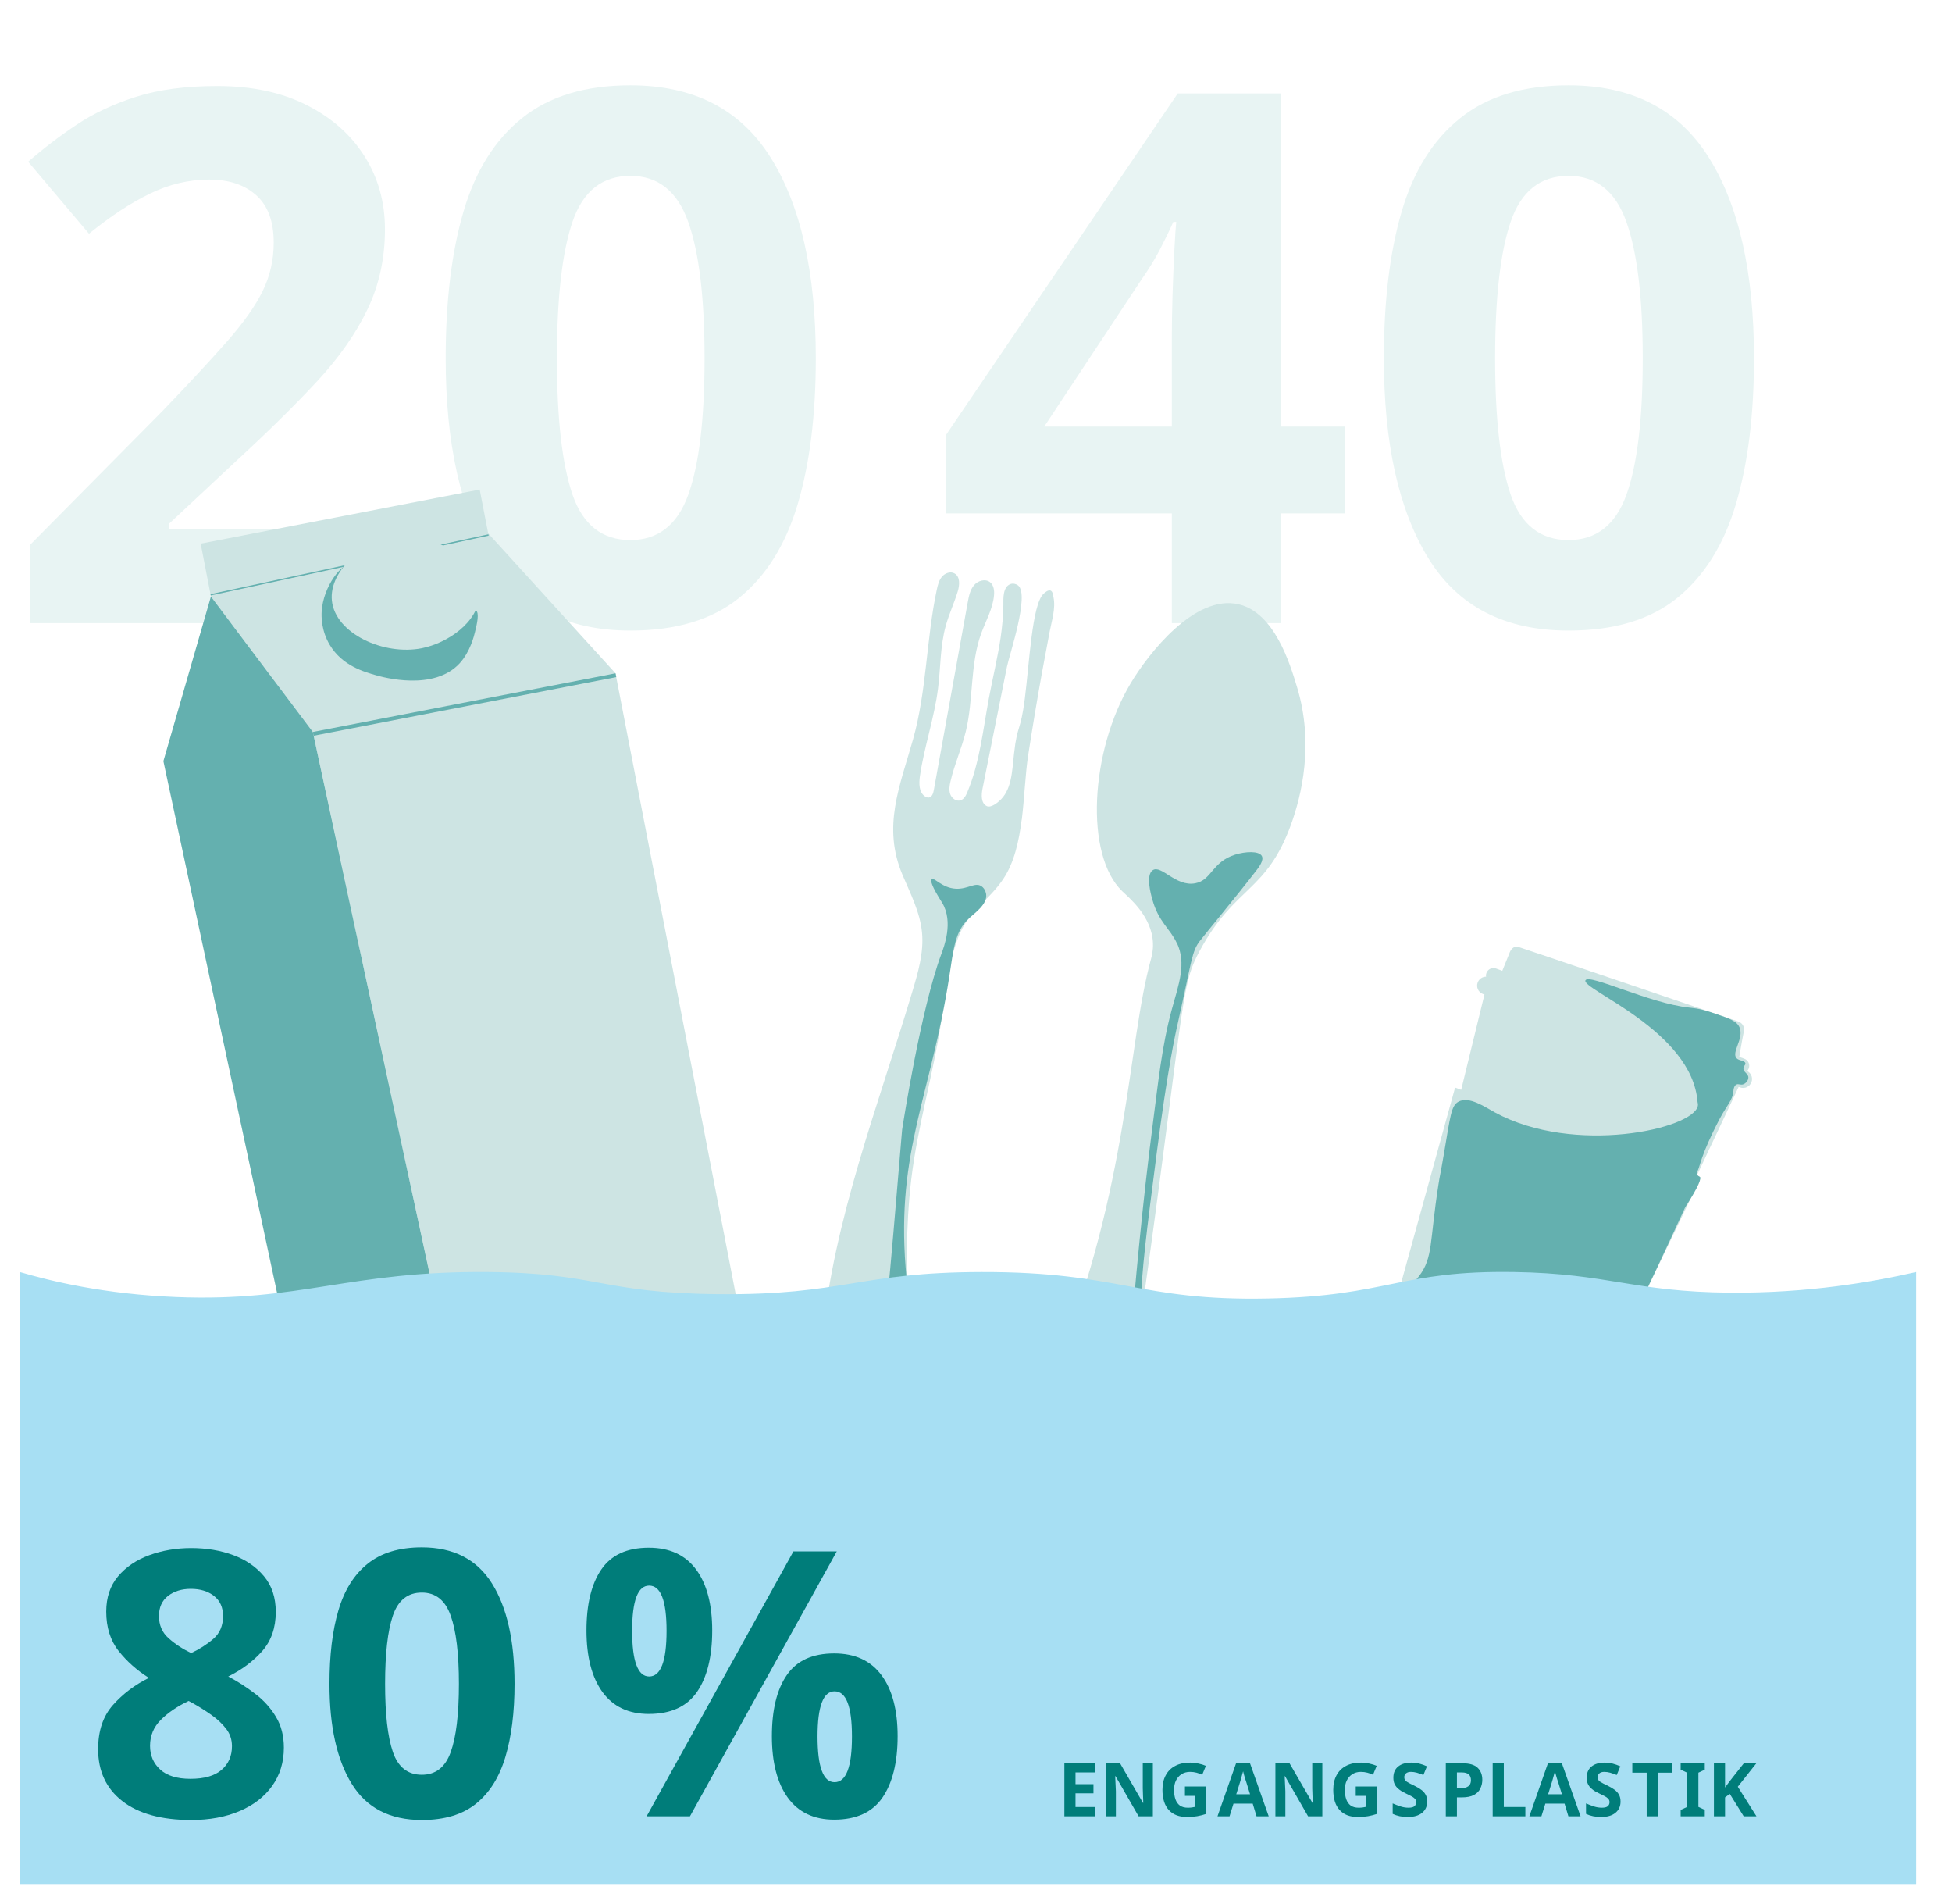
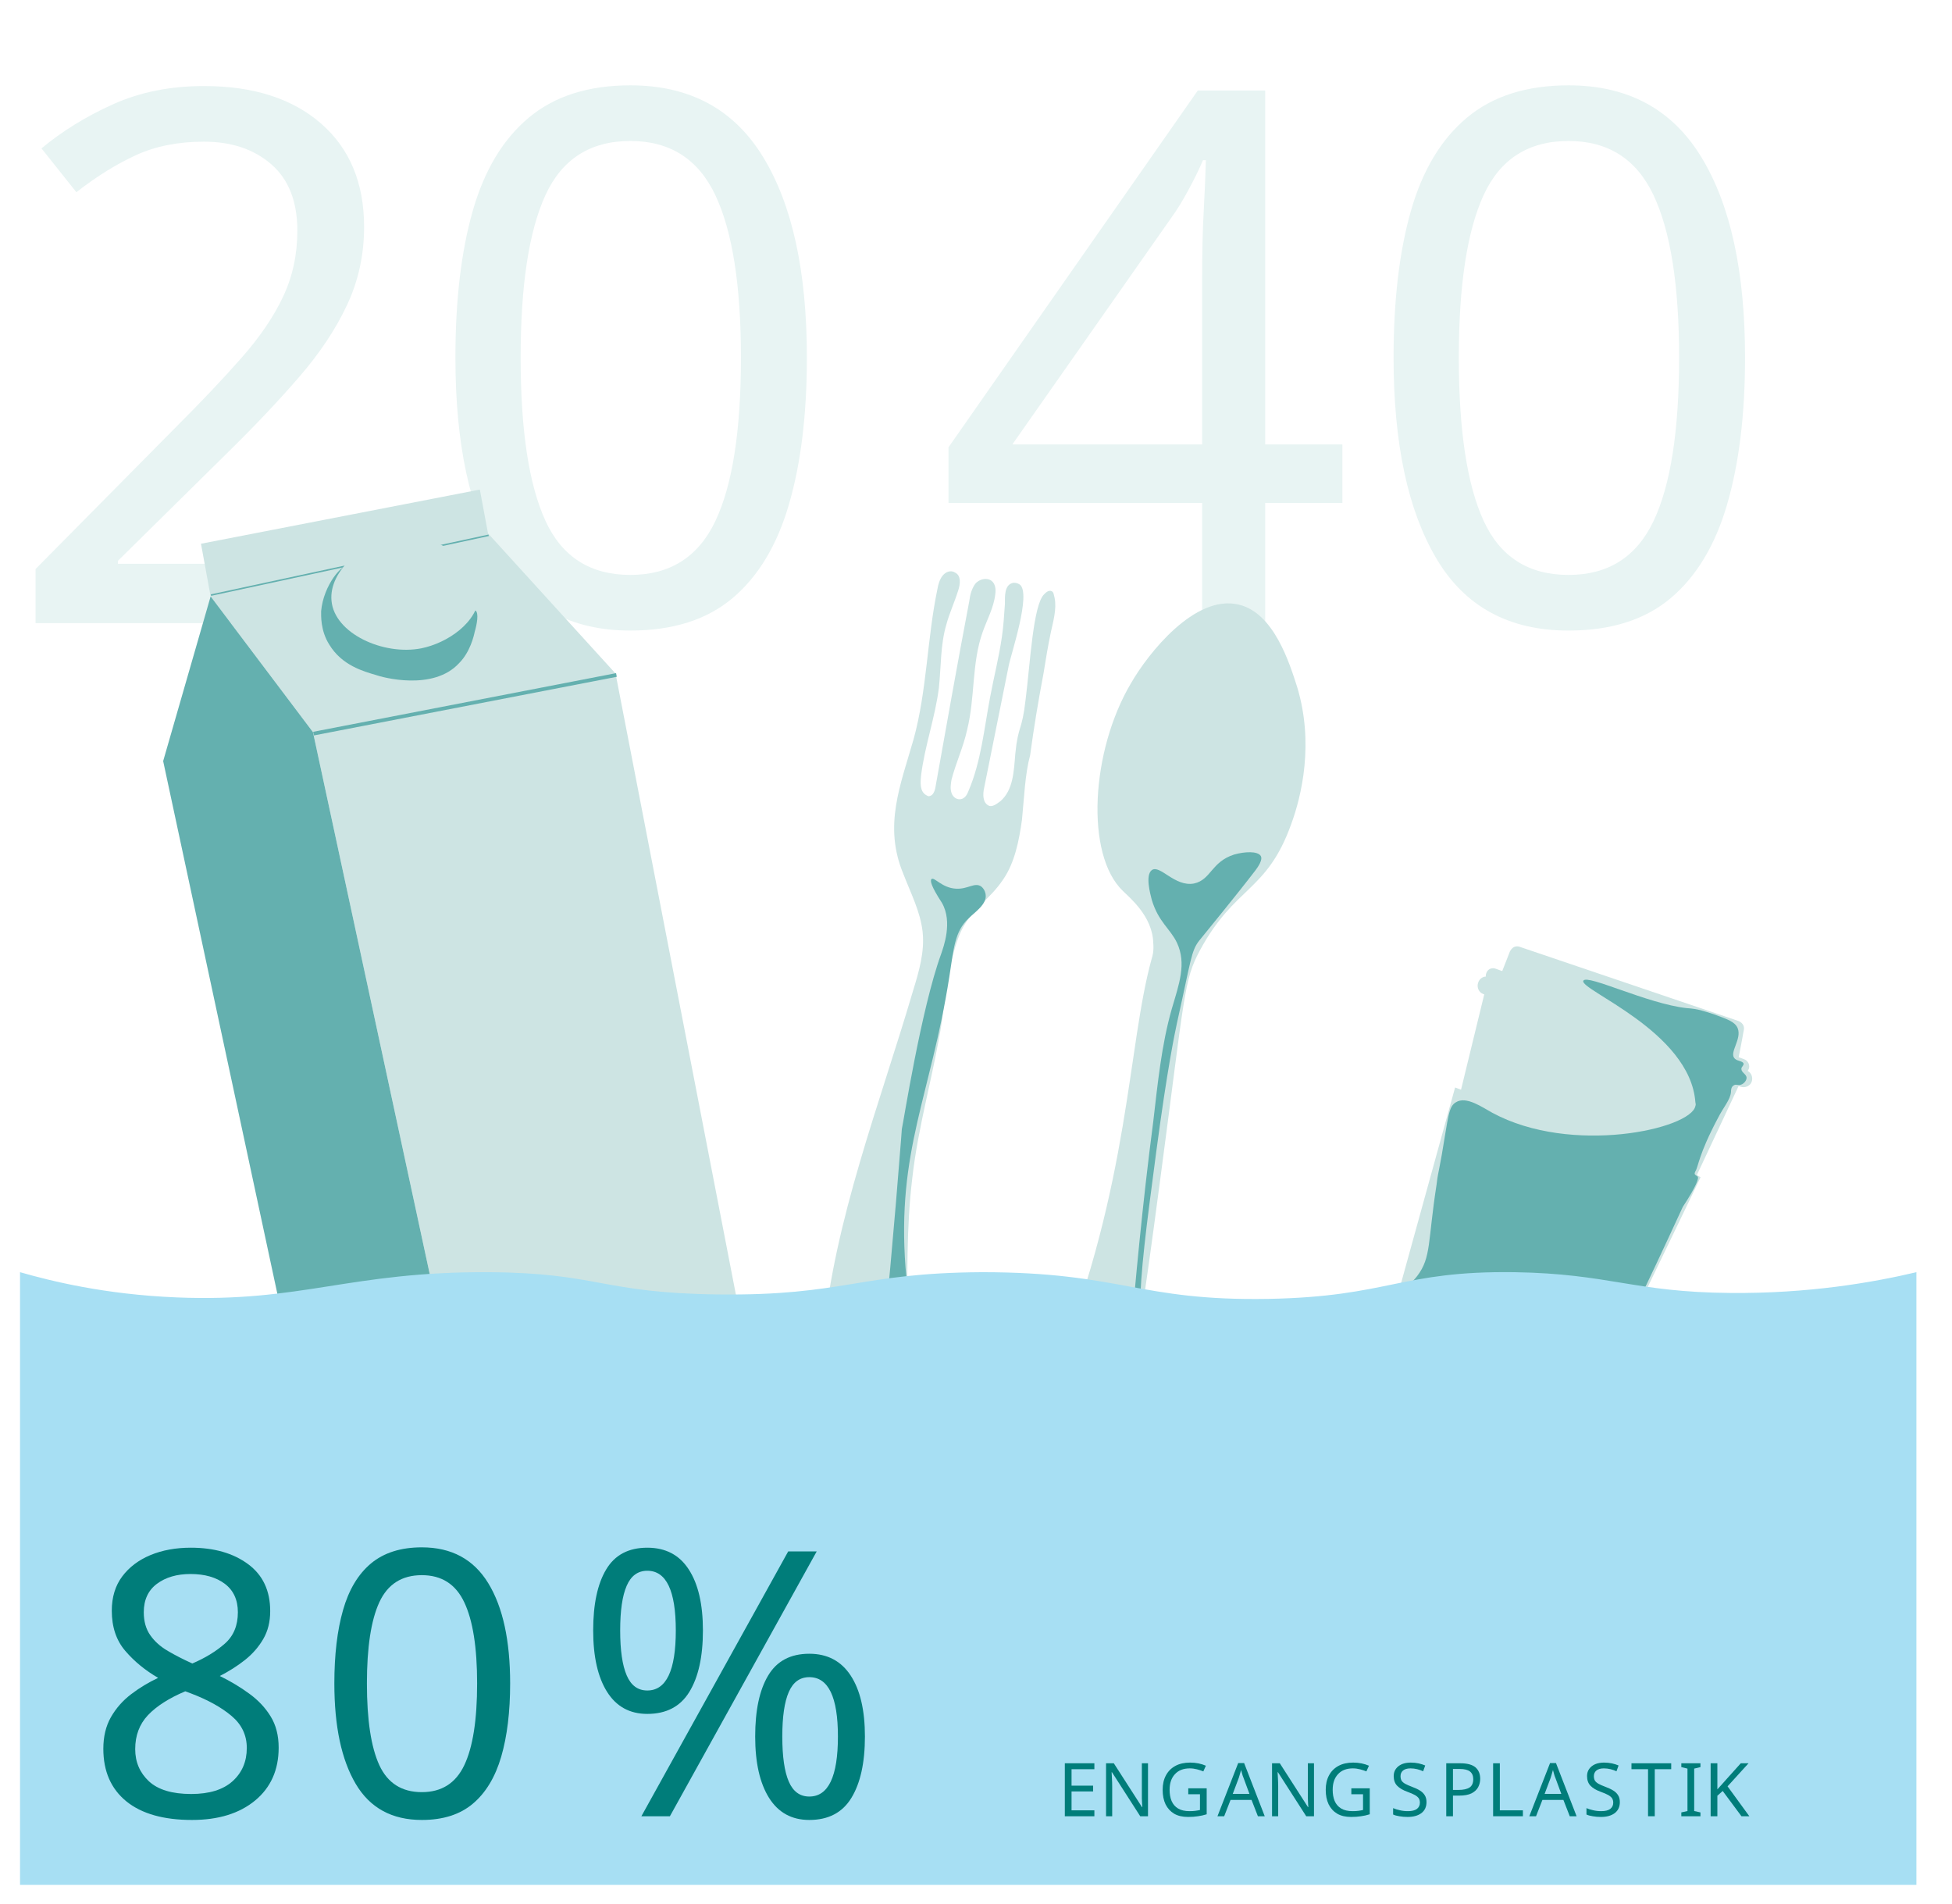
- <svg xmlns="http://www.w3.org/2000/svg" id="Layer_1" width="92.85mm" height="90.54mm" viewBox="0 0 263.2 256.64">
-   <defs>
-     <style>.cls-1{font-size:50px;}.cls-1,.cls-2{fill:#007d7a;}.cls-1,.cls-2,.cls-3{font-family:Campton-BoldDEMO, Campton;font-weight:700;}.cls-4{letter-spacing:-.02em;}.cls-5{letter-spacing:0em;}.cls-2{font-size:10px;}.cls-6{letter-spacing:-.03em;}.cls-7{letter-spacing:0em;}.cls-8{letter-spacing:-.02em;}.cls-3{fill:#e8f4f3;font-size:100px;}.cls-9{letter-spacing:0em;}.cls-10{letter-spacing:-.04em;}.cls-11{fill:#a7dff3;}.cls-11,.cls-12,.cls-13{stroke-width:0px;}.cls-12{fill:#cde4e3;}.cls-13{fill:#64b0af;}.cls-14{letter-spacing:0em;}</style>
-   </defs>
-   <text class="cls-3" transform="translate(0 84)">
-     <tspan class="cls-9" x="0" y="0">2</tspan>
-     <tspan class="cls-8" x="56.5" y="0">0</tspan>
-     <tspan x="125.8" y="0">40</tspan>
-   </text>
-   <polygon class="cls-12" points="42.18 98.66 28.44 80.41 27.06 73.28 64.68 65.99 65.82 71.89 82.99 90.76 103.58 197.08 66.39 210.99 42.18 98.66" />
-   <polygon class="cls-13" points="22.03 102.6 28.44 80.41 42.18 98.66 66.39 210.99 43.96 205.16 22.03 102.6" />
-   <path class="cls-12" d="m137.76,110.47c-.37,2.95-1.01,5.81-2.48,8.01-1.94,2.91-4.67,4.32-6.02,7.74-1.45,3.66-1.76,7.65-2.35,11.51-1.08,7.11-3.17,14.04-4.03,21.17-1.6,13.26.62,27.01-2.34,40.12-.62,2.77-2.24,5.6-4.95,6.45-2.33.73-4.88-.19-6.86-1.61-1.86-1.33-3.43-3.14-4.16-5.3-.73-2.16-.55-4.69.75-6.56.94-1.35,2.37-2.28,3.36-3.59,1.7-2.23,1.91-5.21,2.18-8,1.52-15.95,7.58-31.45,12.15-46.72.78-2.6,1.57-5.29,1.31-7.99-.26-2.74-1.57-5.25-2.64-7.79-2.73-6.49-.37-11.87,1.43-18.24,1.85-6.56,1.78-13.51,3.2-20.17.13-.62.29-1.27.7-1.76.41-.49,1.15-.76,1.7-.44.76.43.69,1.54.44,2.38-.47,1.57-1.18,3.07-1.62,4.65-.77,2.75-.69,5.65-1.05,8.48-.5,3.99-1.86,7.82-2.44,11.8-.14.99-.15,2.2.69,2.75.15.1.33.17.51.15.43-.06.6-.58.67-1,1.53-8.45,3.05-16.9,4.58-25.34.15-.81.31-1.65.84-2.28s1.54-.92,2.18-.4c.49.4.58,1.13.52,1.76-.16,1.81-1.11,3.44-1.73,5.14-1.52,4.19-1.02,8.85-2.07,13.19-.55,2.28-1.53,4.43-2.06,6.71-.14.58-.24,1.21-.04,1.77s.83,1.02,1.4.82c.46-.15.71-.64.9-1.09,1.67-3.99,2.11-8.38,2.9-12.63.51-2.74,1.18-5.45,1.59-8.2.21-1.45.35-2.92.37-4.39,0-.86-.1-2.48.98-2.85.33-.11.73-.02,1,.19,1.6,1.25-1.18,9.36-1.5,10.98-1.1,5.47-2.19,10.94-3.29,16.41-.17.86-.22,1.98.57,2.36.58.27,1.44-.47,1.64-.64,1.72-1.47,1.76-3.91,2.04-6.45.44-3.97.88-2.91,1.45-7.38.61-4.75.98-12.72,2.52-14.14.16-.15.62-.58.96-.44.3.12.33.64.39.91.31,1.49-.24,3.17-.52,4.63-.36,1.87-.71,3.74-1.05,5.61-.66,3.66-1.27,7.32-1.84,11-.4,2.62-.5,5.73-.87,8.75Z" />
-   <path class="cls-13" d="m130.64,123.8c.83-.76,2.5-1.9,2.33-3.24,0-.08-.1-.73-.62-1.09-.88-.6-1.83.41-3.45.33-1.88-.09-2.92-1.57-3.26-1.27-.2.17-.06.87,1.4,3.17,0,0,0,0,0,0,1.55,2.57.24,5.96-.13,6.95-2.75,7.42-5.14,22.76-5.27,23.63-.03.21,0,.05-.85,10.04-.38,4.56-1,11.8-1.9,20.41-1.25,12.01-1.73,13.83-3.3,16.06-1.74,2.47-4.29,4.64-3.58,6.06.5,1,2.41,1.23,3.82.86.66-.17,3.1-.97,5.3-7.12,1.82-5.1,1.93-9.55,1.89-13.41-.08-6.86-.65-10.98-.91-14.32-1.24-15.76,3.41-23.2,5.89-39.23.58-3.74.75-6.07,2.65-7.83Z" />
-   <path class="cls-12" d="m167.02,81.46c4.83,1.14,6.91,7.99,7.86,11.14,2.33,7.65.6,14.66-.8,18.53-3.34,9.22-7.59,8.26-12.32,17.05-2.19,4.06-2.04,5.68-5.41,31.19-2.41,18.19-2.46,17.17-2.48,19.02-.14,10.51,1.82,16.93-1.57,26.21-2.48,6.81-5.03,7.44-5.65,7.56-3.42.65-7.42-3.33-9.01-7.11-2.42-5.76.84-10.85,4.81-20.83,9.89-24.88,9.5-43.11,12.76-55,.07-.26.29-1.04.25-2.07-.12-3.61-3.22-6.12-4.13-7-5.1-4.9-4.34-18.88,1.11-28.02,2.4-4.03,8.67-12.06,14.57-10.67Z" />
-   <path class="cls-13" d="m158.7,127.14c1.28,2.77.26,5.46-.69,8.9-1.36,4.95-1.87,10.11-2.54,15.21-1.49,11.44-2.47,22.65-2.96,28.59-.46,5.66-1.8,11.23-2.26,16.88,0,0-.87,10.68-4.26,11.78-.08.03-.27.08-.53.18-.25.1-.91.37-1.94,1.14-.61.46-.92.69-.92.83-.02.7,2.25,1.83,4.04,1.51.81-.15,2.73-.8,4.75-6.13,2.07-5.45,2.1-10.15,2.12-13.17.06-7,.2-13.67.26-16.16.14-5.38.83-10.68,2.2-21.29,1.46-11.27,2.49-15.97,2.83-17.44,1.91-8.5,1.88-9.71,2.99-11.14.78-1.01,4.99-6.09,7.62-9.5.33-.43,1.04-1.37.73-1.94-.39-.72-2.25-.61-3.61-.18-3.13.98-3.14,3.45-5.38,3.86-2.63.49-4.58-2.56-5.73-1.76-.95.67-.25,3.22-.04,3.96.84,3.02,2.39,3.9,3.3,5.87Z" />
-   <path class="cls-12" d="m202.39,131.29l1.12-2.76s.33-1.15,1.26-.87,29.5,10,29.5,10c0,0,1.1.26.85,1.45s-.66,3.69-.66,3.69" />
-   <rect class="cls-12" x="199.31" y="136.57" width="37.64" height="2.02" rx="1.01" ry="1.01" transform="translate(60.05 -66.19) rotate(19.96)" />
-   <rect class="cls-12" x="198.08" y="137.94" width="39.28" height="2.41" rx="1.2" ry="1.2" transform="translate(60.56 -65.95) rotate(19.96)" />
-   <path class="cls-12" d="m200.84,131.27l-3.82,15.64-.82-.3-7.9,28.58.78,1.33-2.58,9.17s-.6,1.26.48,2.05,7.27,4.66,11.51,5.96c4.24,1.3,10.97,2.79,11.41,2.55s1.17-1.17,1.68-2.13,3.75-8.06,3.75-8.06l.9-.11,13.1-27.23-.53-.27,6.85-14.52-34.81-12.66Z" />
-   <path class="cls-13" d="m205.41,185.46c.05.27.37,1.93-.5,3.38-.94,1.57-2.83,2.12-4.99,2.72-2.97.82-4.44.55-4.5.94-.13.85,7.01,1.39,10.95,3.22.53.25,2.36,1.12,3.74.39.54-.29.74-.67,1.94-3.13,1.24-2.54,1.94-3.77,2.14-4.44.16-.54.43-1.05.63-1.58.19-.5.32-.87.65-1.02.3-.14.54.01.75.01,1.03,0,1.85-3.35,2.2-4.58.19-.68.1-.21,2.82-5.86,1.21-2.51,3.09-6.48,5.99-12.78,1.9-2.93,2.19-3.89,1.96-4.09-.08-.07-.36-.17-.4-.41-.03-.15.05-.28.07-.31.36-.61.42-2.16,3.04-7.15.85-1.63,1.73-2.48,1.82-3.62.01-.17.04-.75.39-.94.3-.17.56.1.96-.05.35-.13.68-.54.67-.92,0-.52-.7-.71-.66-1.24.02-.34.31-.43.26-.67-.08-.39-.81-.3-1.18-.67-.76-.78,1.01-2.64.4-4.14-.36-.88-1.36-1.22-3.26-1.86-1.34-.45-2.01-.68-3.58-.84-5.28-.56-13.44-4.59-13.94-3.68-.66,1.21,14.38,6.77,15.11,16.4,0,.1.09.29.04.53-.58,3.13-16.67,6.7-27.36.89-1.31-.71-3.52-2.27-4.95-1.43-.96.56-1.05,1.87-1.95,7.13-.57,3.32-.46,2.4-.72,4.05-1.21,7.75-.7,9.8-2.61,12.31-1.29,1.7-2.12,1.53-2.15,2.37-.14,3.58,14.97,4.68,16.2,11.08Z" />
-   <path class="cls-11" d="m258.36,254.07H2.67v-82.6c4.18,1.23,11.4,2.98,21.06,3.37,16.9.68,23.35-3.55,42.15-3.37,14.86.14,15.1,2.82,30.87,2.98,17.07.17,18.95-2.95,35.62-2.98,18.77-.03,21.09,3.92,38.58,3.57,16.28-.33,17.82-3.82,33.24-3.57,12.77.21,16.07,2.68,29.09,2.78,10.49.08,19.21-1.43,25.09-2.78v82.6Z" />
-   <rect class="cls-13" x="41.85" y="94.71" width="41.57" height=".52" transform="translate(-16.91 13.64) rotate(-10.96)" />
-   <rect class="cls-13" x="27.97" y="76.05" width="38.33" height=".18" transform="translate(-14.97 11.63) rotate(-12.15)" />
-   <path class="cls-13" d="m47.22,76.16c.97.35-.65,3.45,1.04,6.39,1.7,2.96,6.12,4.69,9.56,3.78,3.62-.95,5.43-4.65,6.32-4.09.54.34.17,1.87-.09,2.94-.13.54-.65,2.67-2.06,4.22-3.48,3.81-10.37,1.88-11.19,1.65-1.68-.47-4.65-1.3-6.33-4.11-1.17-1.95-1.13-3.86-1.1-4.46.2-3.56,2.87-6.69,3.85-6.34Z" />
-   <path class="cls-12" d="m64.64,80.18c-.1,3.7-4.31,6.51-7.77,7.2-5.13,1.02-11.67-1.99-12.12-6.42-.41-4.09,4.46-8.31,9.32-8.64,5.05-.34,10.7,3.49,10.58,7.86Z" />
-   <text class="cls-1" transform="translate(11.48 244.84)">
-     <tspan x="0" y="0">8</tspan>
-     <tspan class="cls-4" x="31.15" y="0">0</tspan>
-     <tspan x="66.05" y="0">%</tspan>
-   </text>
-   <text class="cls-2" transform="translate(142.61 244.84)">
-     <tspan x="0" y="0">EN</tspan>
-     <tspan class="cls-5" x="13.55" y="0">G</tspan>
-     <tspan x="21.55" y="0">ANG</tspan>
-     <tspan class="cls-14" x="44.72" y="0">S</tspan>
-     <tspan class="cls-5" x="51.43" y="0">P</tspan>
-     <tspan x="57.75" y="0">L</tspan>
-     <tspan class="cls-10" x="63.6" y="0">A</tspan>
-     <tspan class="cls-6" x="70.79" y="0">S</tspan>
-     <tspan class="cls-7" x="77.28" y="0">T</tspan>
-     <tspan x="83.69" y="0">IK</tspan>
-   </text>
+ <svg xmlns="http://www.w3.org/2000/svg" version="1.1" id="Layer_1" x="0px" y="0px" viewBox="0 0 263.2 256.6" style="enable-background:new 0 0 263.2 256.6;" xml:space="preserve">
+   <style type="text/css">
+ 	.st0{fill:#E8F4F3;}
+ 	.st1{font-family:'Campton-BoldDEMO';}
+ 	.st2{font-size:100px;}
+ 	.st3{letter-spacing:-2;}
+ 	.st4{fill:#CDE4E3;}
+ 	.st5{fill:#64B0AF;}
+ 	.st6{fill:#A7DFF3;}
+ 	.st7{fill:#007D7A;}
+ 	.st8{font-size:50px;}
+ 	.st9{letter-spacing:-1;}
+ 	.st10{font-size:10px;}
+ </style>
+   <text transform="matrix(1 0 0 1 0 84.0049)" class="st0 st1 st2">2</text>
+   <text transform="matrix(1 0 0 1 56.4993 84.0049)" class="st0 st1 st2 st3">0</text>
+   <text transform="matrix(1 0 0 1 125.7985 84.0049)" class="st0 st1 st2">40</text>
+   <g>
+     <polygon class="st4" points="42.2,98.7 28.4,80.4 27.1,73.3 64.7,66 65.8,71.9 83,90.8 103.6,197.1 66.4,211  " />
+     <polygon class="st5" points="22,102.6 28.4,80.4 42.2,98.7 66.4,211 44,205.2  " />
+     <path class="st4" d="M137.8,110.5c-0.4,2.9-1,5.8-2.5,8c-1.9,2.9-4.7,4.3-6,7.7c-1.4,3.7-1.8,7.6-2.3,11.5c-1.1,7.1-3.2,14-4,21.2   c-1.6,13.3,0.6,27-2.3,40.1c-0.6,2.8-2.2,5.6-4.9,6.4c-2.3,0.7-4.9-0.2-6.9-1.6c-1.9-1.3-3.4-3.1-4.2-5.3c-0.7-2.2-0.5-4.7,0.7-6.6   c0.9-1.3,2.4-2.3,3.4-3.6c1.7-2.2,1.9-5.2,2.2-8c1.5-15.9,7.6-31.4,12.1-46.7c0.8-2.6,1.6-5.3,1.3-8c-0.3-2.7-1.6-5.2-2.6-7.8   c-2.7-6.5-0.4-11.9,1.4-18.2c1.8-6.6,1.8-13.5,3.2-20.2c0.1-0.6,0.3-1.3,0.7-1.8c0.4-0.5,1.1-0.8,1.7-0.4c0.8,0.4,0.7,1.5,0.4,2.4   c-0.5,1.6-1.2,3.1-1.6,4.6c-0.8,2.7-0.7,5.6-1,8.5c-0.5,4-1.9,7.8-2.4,11.8c-0.1,1-0.2,2.2,0.7,2.7c0.2,0.1,0.3,0.2,0.5,0.1   c0.4-0.1,0.6-0.6,0.7-1c1.5-8.4,3-16.9,4.6-25.3c0.1-0.8,0.3-1.6,0.8-2.3c0.5-0.6,1.5-0.9,2.2-0.4c0.5,0.4,0.6,1.1,0.5,1.8   c-0.2,1.8-1.1,3.4-1.7,5.1c-1.5,4.2-1,8.8-2.1,13.2c-0.5,2.3-1.5,4.4-2.1,6.7c-0.1,0.6-0.2,1.2,0,1.8c0.2,0.6,0.8,1,1.4,0.8   c0.5-0.2,0.7-0.6,0.9-1.1c1.7-4,2.1-8.4,2.9-12.6c0.5-2.7,1.2-5.4,1.6-8.2c0.2-1.4,0.3-2.9,0.4-4.4c0-0.9-0.1-2.5,1-2.8   c0.3-0.1,0.7,0,1,0.2c1.6,1.2-1.2,9.4-1.5,11c-1.1,5.5-2.2,10.9-3.3,16.4c-0.2,0.9-0.2,2,0.6,2.4c0.6,0.3,1.4-0.5,1.6-0.6   c1.7-1.5,1.8-3.9,2-6.4c0.4-4,0.9-2.9,1.4-7.4c0.6-4.7,1-12.7,2.5-14.1c0.2-0.2,0.6-0.6,1-0.4c0.3,0.1,0.3,0.6,0.4,0.9   c0.3,1.5-0.2,3.2-0.5,4.6c-0.4,1.9-0.7,3.7-1,5.6c-0.7,3.7-1.3,7.3-1.8,11C138.2,104.4,138.1,107.5,137.8,110.5L137.8,110.5z" />
+     <path class="st5" d="M130.6,123.8c0.8-0.8,2.5-1.9,2.3-3.2c0-0.1-0.1-0.7-0.6-1.1c-0.9-0.6-1.8,0.4-3.4,0.3   c-1.9-0.1-2.9-1.6-3.3-1.3c-0.2,0.2-0.1,0.9,1.4,3.2l0,0c1.5,2.6,0.2,6-0.1,6.9c-2.7,7.4-5.1,22.8-5.3,23.6c0,0.2,0,0.1-0.8,10   c-0.4,4.6-1,11.8-1.9,20.4c-1.2,12-1.7,13.8-3.3,16.1c-1.7,2.5-4.3,4.6-3.6,6.1c0.5,1,2.4,1.2,3.8,0.9c0.7-0.2,3.1-1,5.3-7.1   c1.8-5.1,1.9-9.5,1.9-13.4c-0.1-6.9-0.6-11-0.9-14.3c-1.2-15.8,3.4-23.2,5.9-39.2C128.6,127.9,128.7,125.6,130.6,123.8L130.6,123.8   z" />
+     <path class="st4" d="M167,81.5c4.8,1.1,6.9,8,7.9,11.1c2.3,7.6,0.6,14.7-0.8,18.5c-3.3,9.2-7.6,8.3-12.3,17   c-2.2,4.1-2,5.7-5.4,31.2c-2.4,18.2-2.5,17.2-2.5,19c-0.1,10.5,1.8,16.9-1.6,26.2c-2.5,6.8-5,7.4-5.6,7.6c-3.4,0.6-7.4-3.3-9-7.1   c-2.4-5.8,0.8-10.8,4.8-20.8c9.9-24.9,9.5-43.1,12.8-55c0.1-0.3,0.3-1,0.2-2.1c-0.1-3.6-3.2-6.1-4.1-7c-5.1-4.9-4.3-18.9,1.1-28   C154.8,88.1,161.1,80.1,167,81.5L167,81.5z" />
+     <path class="st5" d="M158.7,127.1c1.3,2.8,0.3,5.5-0.7,8.9c-1.4,4.9-1.9,10.1-2.5,15.2c-1.5,11.4-2.5,22.6-3,28.6   c-0.5,5.7-1.8,11.2-2.3,16.9c0,0-0.9,10.7-4.3,11.8c-0.1,0-0.3,0.1-0.5,0.2c-0.2,0.1-0.9,0.4-1.9,1.1c-0.6,0.5-0.9,0.7-0.9,0.8   c0,0.7,2.2,1.8,4,1.5c0.8-0.1,2.7-0.8,4.7-6.1c2.1-5.4,2.1-10.1,2.1-13.2c0.1-7,0.2-13.7,0.3-16.2c0.1-5.4,0.8-10.7,2.2-21.3   c1.5-11.3,2.5-16,2.8-17.4c1.9-8.5,1.9-9.7,3-11.1c0.8-1,5-6.1,7.6-9.5c0.3-0.4,1-1.4,0.7-1.9c-0.4-0.7-2.2-0.6-3.6-0.2   c-3.1,1-3.1,3.4-5.4,3.9c-2.6,0.5-4.6-2.6-5.7-1.8c-0.9,0.7-0.2,3.2,0,4C156.2,124.3,157.8,125.2,158.7,127.1L158.7,127.1z" />
+     <path class="st4" d="M202.4,131.3l1.1-2.8c0,0,0.3-1.1,1.3-0.9c0.9,0.3,29.5,10,29.5,10s1.1,0.3,0.8,1.4c-0.2,1.2-0.7,3.7-0.7,3.7" />
+     <path class="st4" d="M201.7,130.6l33.5,12.2c0.5,0.2,0.8,0.8,0.6,1.3v0c-0.2,0.5-0.8,0.8-1.3,0.6L201,132.5   c-0.5-0.2-0.8-0.8-0.6-1.3v0C200.6,130.6,201.2,130.4,201.7,130.6z" />
+     <path class="st4" d="M200.8,131.7l34.7,12.6c0.6,0.2,0.9,0.9,0.7,1.5l0,0c-0.2,0.6-0.9,0.9-1.5,0.7L200,134   c-0.6-0.2-0.9-0.9-0.7-1.5l0,0C199.5,131.8,200.2,131.5,200.8,131.7z" />
+     <path class="st4" d="M200.8,131.3l-3.8,15.6l-0.8-0.3l-7.9,28.6l0.8,1.3l-2.6,9.2c0,0-0.6,1.3,0.5,2c1.1,0.8,7.3,4.7,11.5,6   c4.2,1.3,11,2.8,11.4,2.5c0.4-0.2,1.2-1.2,1.7-2.1s3.7-8.1,3.7-8.1l0.9-0.1l13.1-27.2l-0.5-0.3l6.8-14.5L200.8,131.3L200.8,131.3z" />
+     <path class="st5" d="M205.4,185.5c0.1,0.3,0.4,1.9-0.5,3.4c-0.9,1.6-2.8,2.1-5,2.7c-3,0.8-4.4,0.5-4.5,0.9c-0.1,0.8,7,1.4,10.9,3.2   c0.5,0.2,2.4,1.1,3.7,0.4c0.5-0.3,0.7-0.7,1.9-3.1c1.2-2.5,1.9-3.8,2.1-4.4c0.2-0.5,0.4-1,0.6-1.6c0.2-0.5,0.3-0.9,0.6-1   c0.3-0.1,0.5,0,0.7,0c1,0,1.8-3.3,2.2-4.6c0.2-0.7,0.1-0.2,2.8-5.9c1.2-2.5,3.1-6.5,6-12.8c1.9-2.9,2.2-3.9,2-4.1   c-0.1-0.1-0.4-0.2-0.4-0.4c0-0.1,0.1-0.3,0.1-0.3c0.4-0.6,0.4-2.2,3-7.1c0.8-1.6,1.7-2.5,1.8-3.6c0-0.2,0-0.7,0.4-0.9   c0.3-0.2,0.6,0.1,1-0.1c0.3-0.1,0.7-0.5,0.7-0.9c0-0.5-0.7-0.7-0.7-1.2c0-0.3,0.3-0.4,0.3-0.7c-0.1-0.4-0.8-0.3-1.2-0.7   c-0.8-0.8,1-2.6,0.4-4.1c-0.4-0.9-1.4-1.2-3.3-1.9c-1.3-0.4-2-0.7-3.6-0.8c-5.3-0.6-13.4-4.6-13.9-3.7c-0.7,1.2,14.4,6.8,15.1,16.4   c0,0.1,0.1,0.3,0,0.5c-0.6,3.1-16.7,6.7-27.4,0.9c-1.3-0.7-3.5-2.3-4.9-1.4c-1,0.6-1,1.9-1.9,7.1c-0.6,3.3-0.5,2.4-0.7,4   c-1.2,7.7-0.7,9.8-2.6,12.3c-1.3,1.7-2.1,1.5-2.1,2.4C189,178,204.2,179.1,205.4,185.5L205.4,185.5z" />
+     <rect x="41.9" y="94.7" transform="matrix(0.9818 -0.1901 0.1901 0.9818 -16.9143 13.6412)" class="st5" width="41.6" height="0.5" />
+     <rect x="28" y="76.1" transform="matrix(0.9776 -0.2105 0.2105 0.9776 -14.9714 11.6261)" class="st5" width="38.3" height="0.2" />
+     <path class="st5" d="M47.2,76.2c1,0.3-0.6,3.4,1,6.4c1.7,3,6.1,4.7,9.6,3.8c3.6-0.9,5.4-4.6,6.3-4.1c0.5,0.3,0.2,1.9-0.1,2.9   c-0.1,0.5-0.6,2.7-2.1,4.2c-3.5,3.8-10.4,1.9-11.2,1.6c-1.7-0.5-4.6-1.3-6.3-4.1c-1.2-1.9-1.1-3.9-1.1-4.5   C43.6,78.9,46.2,75.8,47.2,76.2L47.2,76.2z" />
+     <path class="st4" d="M64.6,80.2c-0.1,3.7-4.3,6.5-7.8,7.2c-5.1,1-11.7-2-12.1-6.4c-0.4-4.1,4.5-8.3,9.3-8.6   C59.1,72,64.8,75.8,64.6,80.2L64.6,80.2z" />
+   </g>
+   <path class="st6" d="M258.4,254.1H2.7v-82.6c4.2,1.2,11.4,3,21.1,3.4c16.9,0.7,23.3-3.5,42.1-3.4c14.9,0.1,15.1,2.8,30.9,3  c17.1,0.2,18.9-2.9,35.6-3c18.8,0,21.1,3.9,38.6,3.6c16.3-0.3,17.8-3.8,33.2-3.6c12.8,0.2,16.1,2.7,29.1,2.8  c10.5,0.1,19.2-1.4,25.1-2.8L258.4,254.1L258.4,254.1z" />
+   <text transform="matrix(1 0 0 1 11.4799 244.843)" class="st7 st1 st8">8</text>
+   <text transform="matrix(1 0 0 1 42.6295 244.843)" class="st7 st1 st8 st9">0</text>
+   <text transform="matrix(1 0 0 1 77.5291 244.843)" class="st7 st1 st8">%</text>
+   <text transform="matrix(1 0 0 1 142.6083 244.843)" class="st7 st1 st10">EN</text>
+   <text transform="matrix(1 0 0 1 156.1581 244.843)" class="st7 st1 st10">G</text>
+   <text transform="matrix(1 0 0 1 164.158 244.843)" class="st7 st1 st10">ANG</text>
+   <text transform="matrix(1 0 0 1 187.3277 244.843)" class="st7 st1 st10">S</text>
+   <text transform="matrix(1 0 0 1 194.0376 244.843)" class="st7 st1 st10">P</text>
+   <text transform="matrix(1 0 0 1 200.3576 244.843)" class="st7 st1 st10">L</text>
+   <text transform="matrix(1 0 0 1 206.2075 244.843)" class="st7 st1 st10">A</text>
+   <text transform="matrix(1 0 0 1 213.3974 244.843)" class="st7 st1 st10">S</text>
+   <text transform="matrix(1 0 0 1 219.8873 244.843)" class="st7 st1 st10">T</text>
+   <text transform="matrix(1 0 0 1 226.2973 244.843)" class="st7 st1 st10">IK</text>
</svg>
